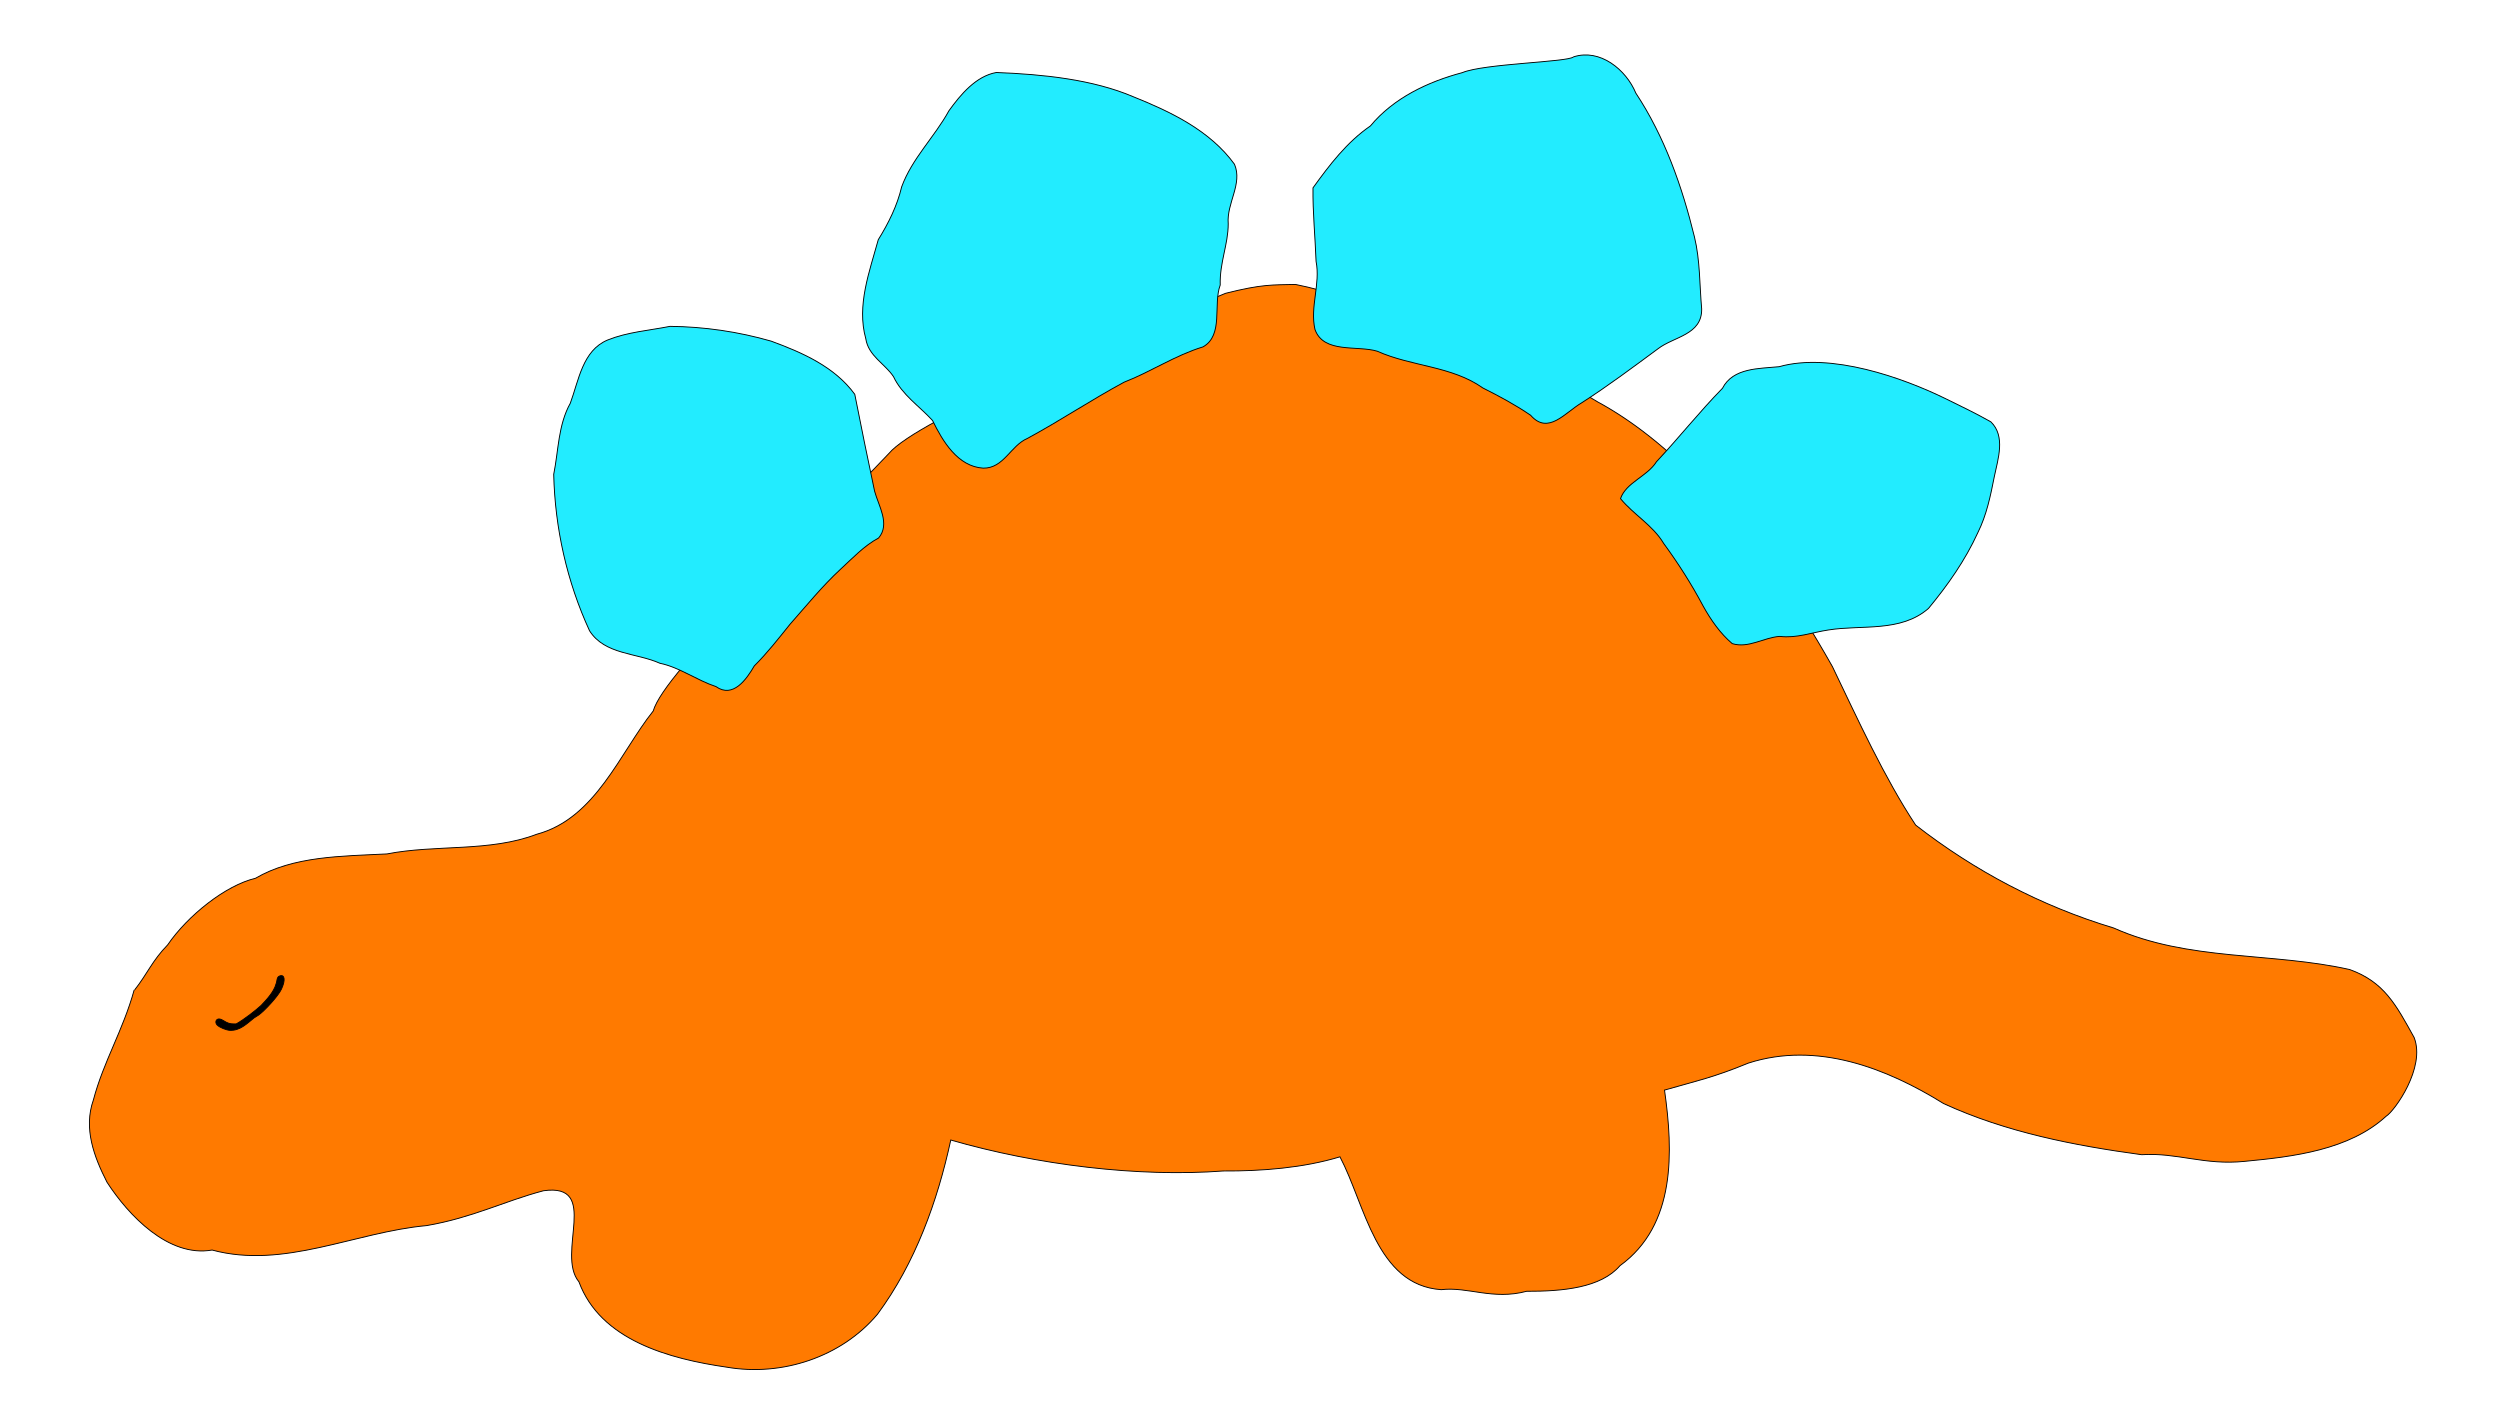
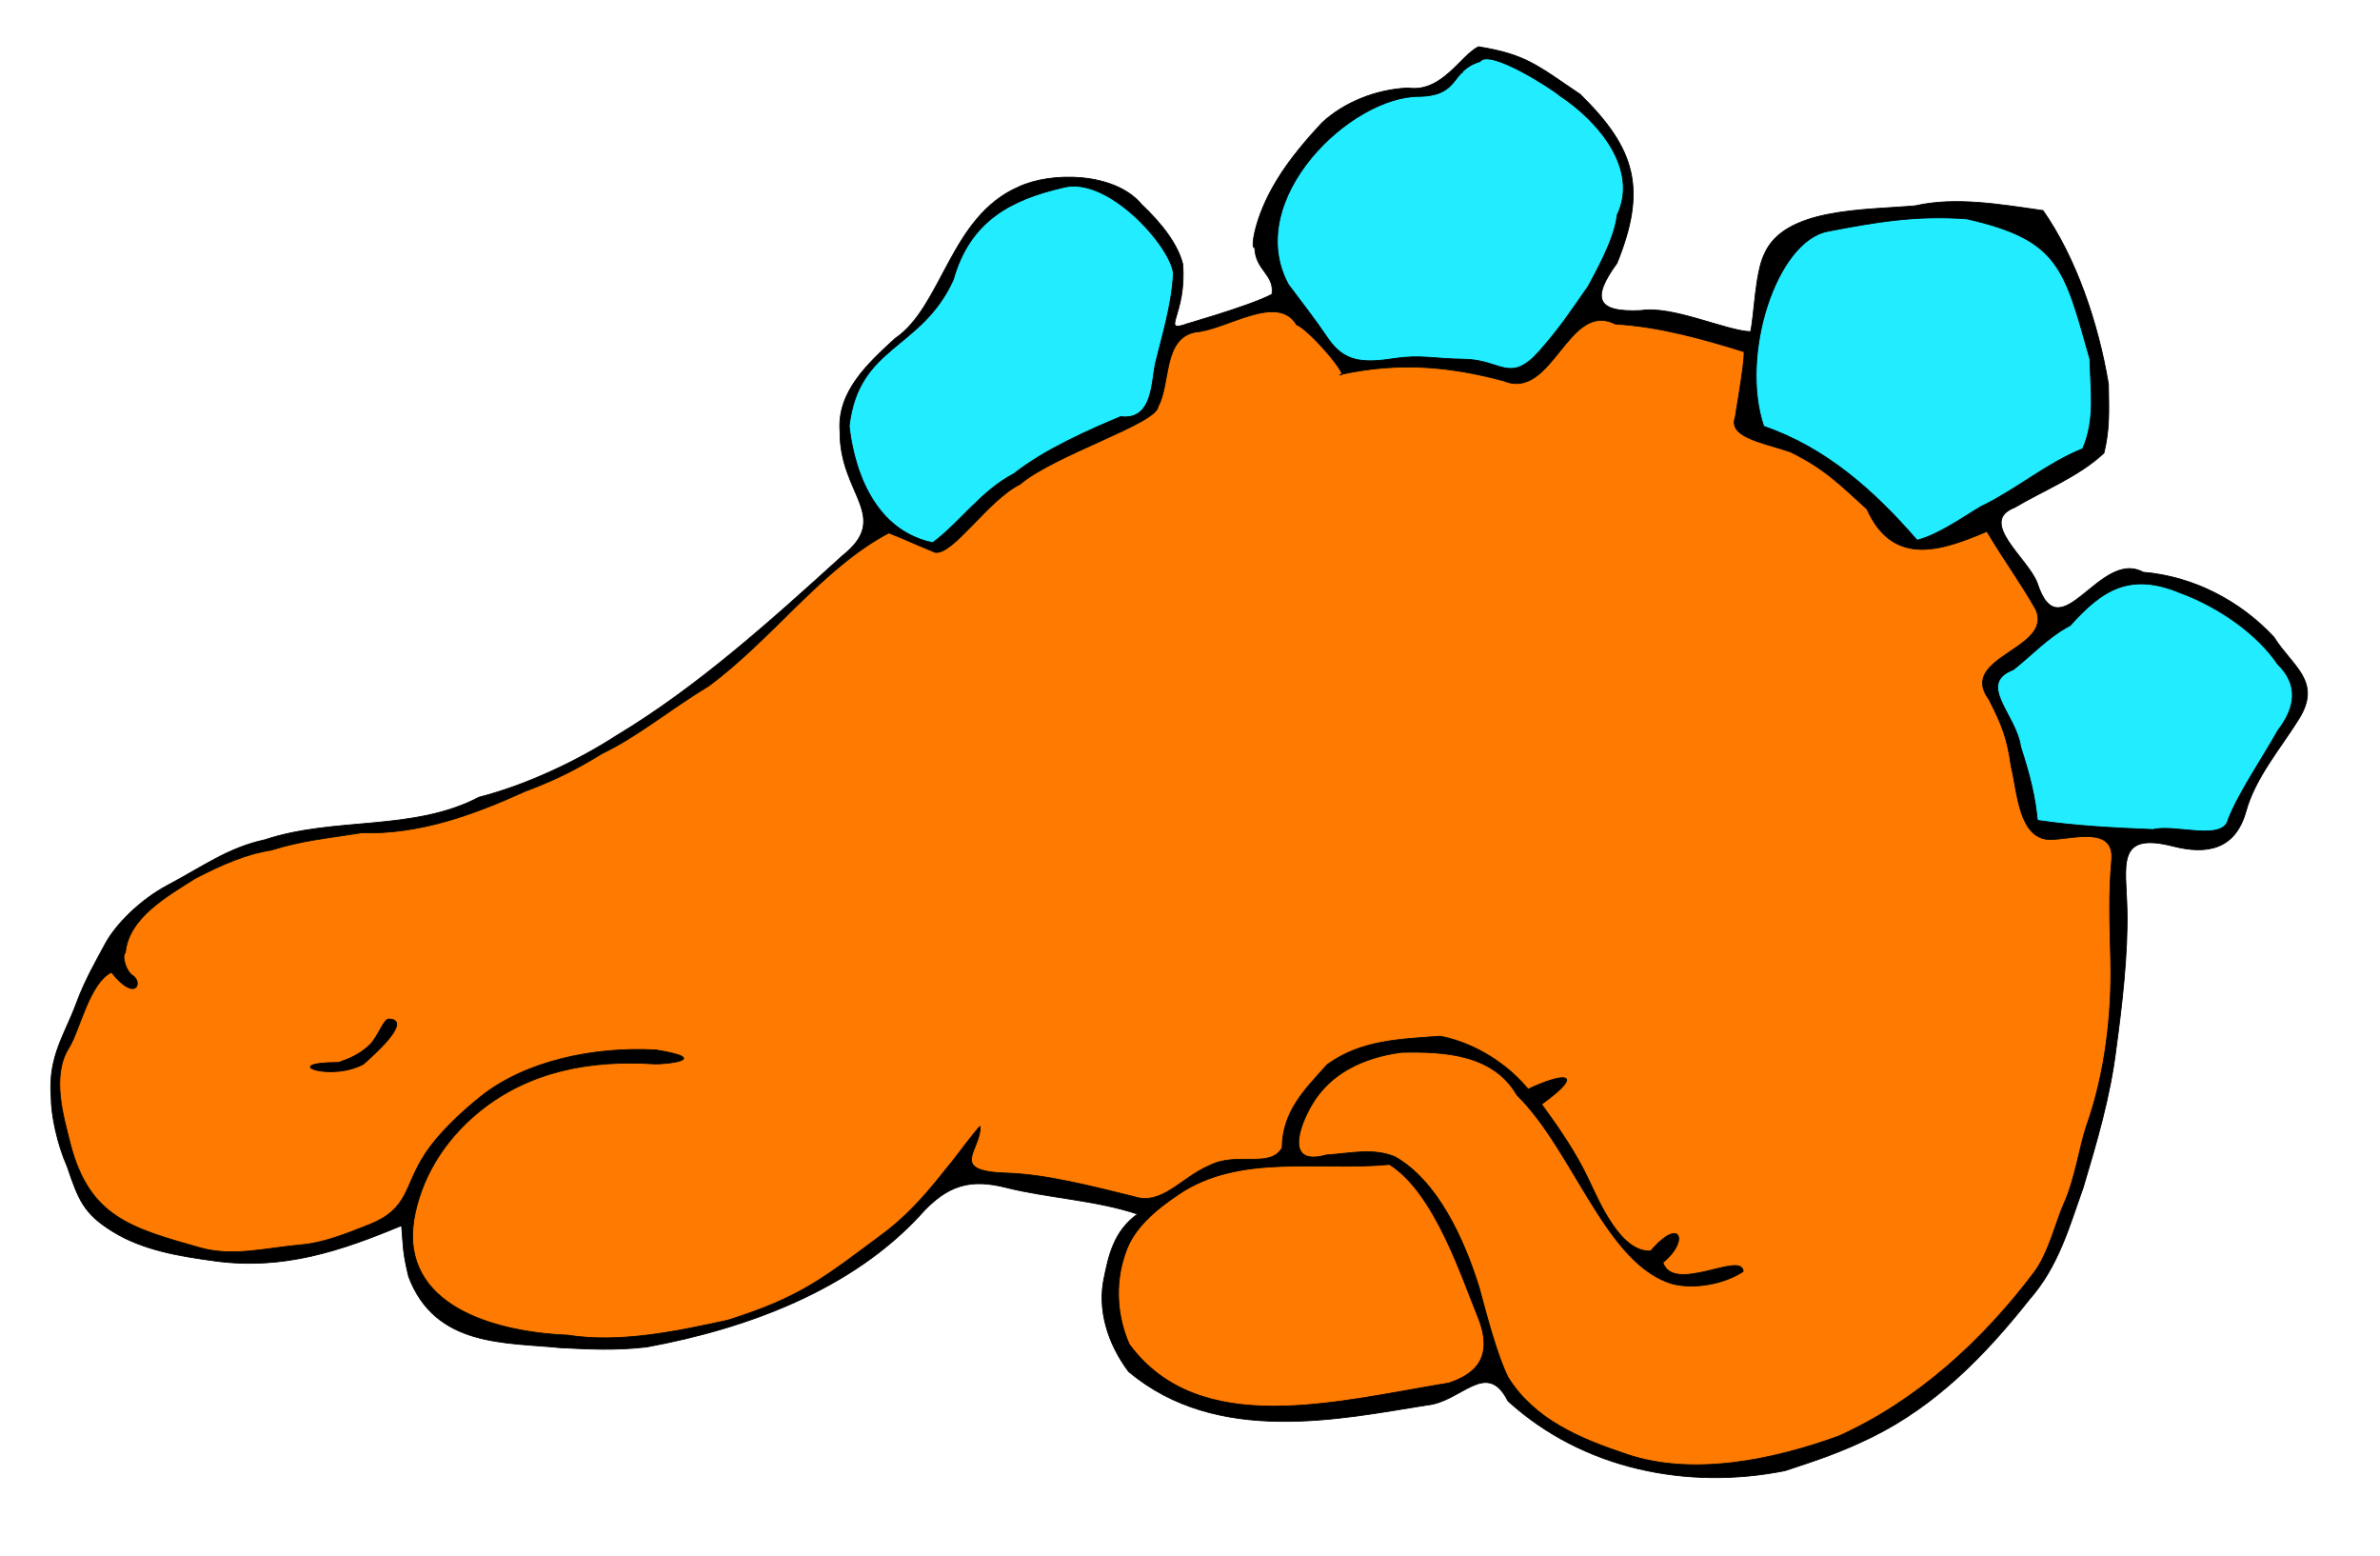
- <svg xmlns="http://www.w3.org/2000/svg" width="9.067in" height="5.147in" viewBox="0 0 2720 1544" version="1.1" id="svg3754">
-   <defs id="defs3758" />
-   <path style="fill:#ff7a00;fill-opacity:1;stroke:#000000;stroke-width:1" d="m 146.002,1077.001 c -12.282,44.283 -33.378,77.865 -44.385,119.703 -10.996,31.067 0.754,62.033 14.85,89.605 23.132,35.678 66.706,82.07 114.332,73.719 77.934,21.14 155.313,-19.466 233.296,-26.585 50.103,-8.6 84.37,-26.578 127.229,-37.929 62.407,-8.763 13.132,68.424 38.557,99.083 23.356,63.546 98.232,83.865 161.122,92.915 59.348,10.234 124.388,-10.759 163.715,-57.672 41.087,-55.565 65.282,-122.863 79.724,-189.526 93.353,27.051 203.805,40.68 296.557,33.685 41.604,0.258 87.302,-3.306 126.874,-15.387 27.4,51.803 39.318,139.636 110.126,144.531 29.056,-3.477 56.063,11.608 92.999,1.758 38.972,0.107 80.756,-3.59 101.581,-27.899 61.005,-44.189 57.898,-124.388 48.419,-191.003 33.952,-9.811 52.302,-13.326 91.268,-29.381 74.595,-23.96 150.135,5.405 212.381,44.042 67.701,31.141 141.992,45.685 215.534,55.641 38.061,-2.556 68.494,11.76 111.823,7.249 53.182,-5.043 113.838,-12.234 154.169,-49.17 8.93,-5.369 43.194,-52.908 30.422,-85.547 -19.811,-35.834 -32.653,-60.459 -70.112,-73.989 -84.358,-19.036 -175.655,-8.924 -256.707,-45.182 -79.423,-23.963 -151.138,-61.997 -215.517,-111.951 -34.257,-51.957 -62.435,-113.938 -90.582,-172.467 -81.911,-145.442 -169.537,-241.566 -255.9,-288.277 -85.989,-52.823 -265.427,-115.374 -328.404,-127.535 -25.007,0.634 -35.772,-0.463 -75.903,9.643 -119.004,49.073 -334.247,135.888 -366.529,174.467 -87.593,92.427 -243.516,235.838 -256.259,280.031 -36.281,45.476 -62.438,116.846 -126.678,134.051 -51.128,19.556 -109.552,10.992 -162.994,21.429 -49.663,2.505 -101.849,2.318 -143.123,26.516 -32.327,7.616 -73.671,40.541 -95.475,72.434 -16.783,17.154 -22.067,31.448 -35.91,48.999" id="path3883" />
-   <path style="fill:#22ecff;fill-opacity:1;stroke:#000000;stroke-width:1" d="m 1711.999,61.853 c 28.814,-9.325 57.234,13.918 67.799,39.46 31.283,47.337 50.345,101.58 63.748,156.367 6.26,25.72 5.531,52.342 7.874,78.359 0.489,28.432 -30.271,30.046 -47.581,43.45 -27.281,20.108 -54.366,40.443 -82.928,58.731 -18.219,10.665 -36.435,35.377 -55.503,13.655 -16.504,-11.383 -34.329,-20.87 -52.078,-29.795 -33.934,-24.025 -77.777,-23.291 -114.869,-39.978 -21.839,-6.594 -58.329,2.778 -67.781,-23.665 -5.609,-24.612 6.114,-49.364 1.206,-74.132 -0.979,-26.646 -3.672,-53.236 -3.353,-79.923 17.872,-24.895 36.944,-49.835 62.471,-67.381 25.121,-30.329 62.611,-48.098 99.993,-58 23.699,-9.889 115.32,-11.444 121.003,-17.147 z" id="path3877" />
-   <path style="fill:#22ecff;fill-opacity:1;stroke:#000000;stroke-width:1" d="m 1084.002,78.857 c 51.047,1.944 105.205,7.645 149.042,26.381 41,16.465 83.515,36.819 110.098,73.476 9.037,21.423 -8.743,42.174 -6.831,64.839 -0.031,22.484 -9.366,41.82 -8.718,66.551 -7.929,21.35 3.92,54.48 -18.697,67.274 -30.242,9.192 -56.627,27.085 -85.897,38.429 -35.72,19.26 -69.479,41.841 -105.173,61.174 -18.29,7.802 -25.695,32.675 -48.068,32.349 -27.786,-1.713 -44.169,-29.353 -55.122,-51.807 -14.564,-15.866 -33.218,-28.015 -42.488,-47.72 -9.232,-14.027 -27.391,-22.508 -30.203,-41.465 -10.031,-36.006 4.11,-72.984 13.62,-107.58 11.074,-17.867 20.625,-36.965 25.428,-57.467 11.337,-30.976 35.776,-54.252 51.411,-82.761 12.796,-17.847 29.639,-37.803 51.598,-41.673 z" id="path3873" />
-   <path style="fill:#22ecff;stroke:#000000;stroke-width:1;fill-opacity:1" d="m 728.997,355.047 c 37.118,0.368 74.391,5.822 110.014,16.078 33.79,12.386 69.163,27.881 90.987,57.872 6.954,35.168 14.106,70.379 21.566,105.379 4.293,15.97 17.224,35.848 4.345,50.951 -15.801,8.462 -28.092,21.765 -41.359,33.935 -19.953,18.444 -37.038,39.563 -54.987,59.879 -12.504,15.553 -24.822,31.362 -38.899,45.369 -8.333,14.384 -23.136,35.652 -41.673,22.488 -20.968,-6.916 -39.348,-20.864 -61.008,-25.379 -25.419,-11.474 -60.003,-9.192 -76.555,-35.366 -24.532,-53.165 -37.643,-111.653 -38.987,-170.189 5.247,-25.92 4.804,-53.655 18.035,-77.344 9.161,-24.638 13.254,-57.471 40.683,-68.837 21.731,-8.739 45.088,-10.305 67.836,-14.837 z" id="path3865" />
-   <path style="fill:#22ecff;fill-opacity:1;stroke:#000000;stroke-width:1" d="m 2115.959,433.33 c 16.841,8.253 33.909,16.41 50.112,25.631 16.169,15.663 7.738,40.385 3.782,59.407 -4.146,20.906 -8.357,41.932 -17.993,61.18 -13.674,29.95 -32.708,57.133 -53.671,82.399 -30.219,26.353 -72.613,17.573 -109.075,23.47 -17.57,2.665 -34.685,9.197 -52.713,6.962 -17.427,1.167 -34.1,13.314 -51.722,7.868 -13.042,-11.053 -23.275,-25.791 -31.696,-40.944 -12.617,-23.775 -27.052,-46.399 -42.943,-68.118 -11.676,-19.625 -32.696,-31.327 -46.939,-48.675 6.015,-17.63 29.161,-24.136 39.152,-40.186 24.476,-26.143 46.742,-54.288 71.796,-79.9 11.556,-22.518 40.04,-21.28 61.67,-23.479 56.314,-15.96 135.08,12.306 180.239,34.384 z" id="path3861" />
-   <path style="fill:#000000;stroke:#000000;stroke-width:0.32;fill-opacity:1" d="m 97.914,339.668 c -0.186,-0.005 -0.377,0.032 -0.547,0.125 -1.085,0.333 -0.853,1.842 -1.256,2.738 -0.718,2.874 -3.647,5.882 -5.23,7.549 -1.78,1.632 -5.857,4.854 -8.641,6.4 -1.456,-0.003 -2.169,0.073 -3.52,-0.611 -0.784,-0.4 -2.141,-1.52 -3.062,-0.963 -0.726,0.467 -0.595,1.433 0,1.996 0.822,0.835 3.142,1.741 4.342,1.805 3.562,0.186 5.866,-2.272 8.455,-4.316 l 1.65,-1.047 c 2.17,-1.59 6.825,-6.646 7.9,-9.023 0.429,-0.954 1.555,-3.689 0.426,-4.527 -0.15,-0.074 -0.331,-0.12 -0.518,-0.125 z" transform="scale(3.124998)" id="path3835" />
-   <path style="fill:#ff7a00;stroke-width:0.385;stroke:none;stroke-opacity:0;fill-opacity:0" d="m 255.702,476.098 c -0.529,-0.099 -3.547,-0.611 -6.706,-1.138 -17.774,-2.969 -30.468,-8.217 -38.446,-15.894 -3.443,-3.313 -5.383,-6.085 -8.381,-11.976 l -2.448,-4.81 0.016,-5.772 c 0.009,-3.175 0.094,-8.196 0.189,-11.159 0.194,-6.076 -0.116,-7.523 -2.011,-9.376 -1.456,-1.423 -4.252,-2.149 -7.194,-1.867 -2.323,0.223 -8.217,2.027 -20.856,6.384 -10.199,3.516 -16.597,5.132 -25.178,6.361 -6.762,0.969 -12.865,2.244 -27.692,5.788 -13.28,3.174 -18.072,3.846 -27.526,3.857 -6.768,0.008 -8.868,-0.123 -11.544,-0.724 -2.148,-0.482 -4.46,-0.707 -6.734,-0.655 -6.052,0.138 -12.329,-2.162 -18.371,-6.732 -3.368,-2.548 -8.852,-8.178 -11.955,-12.275 -6.044,-7.98 -10.085,-19.754 -9.302,-27.104 0.379,-3.559 2.832,-11.628 5.567,-18.308 6.559,-16.022 8.106,-19.943 8.889,-22.518 0.665,-2.191 1.772,-4.158 5.061,-8.994 2.315,-3.405 5.023,-7.143 6.016,-8.307 0.993,-1.164 2.696,-3.25 3.785,-4.635 2.736,-3.482 9.723,-10.118 13.458,-12.782 3.722,-2.654 9.445,-5.709 12.635,-6.743 1.272,-0.413 3.524,-1.355 5.002,-2.094 8.166,-4.081 17.727,-5.842 36.166,-6.662 2.963,-0.132 7.725,-0.567 10.582,-0.967 2.857,-0.4 9.87,-0.99 15.584,-1.312 18.766,-1.057 22.439,-1.609 32.515,-4.888 7.368,-2.397 11.078,-4.56 16.205,-9.445 4.619,-4.401 7.39,-8.002 14.891,-19.352 3.706,-5.608 7.407,-11.084 8.224,-12.167 0.817,-1.083 1.833,-2.988 2.258,-4.233 3.013,-8.819 9.677,-9.778 22.234,-3.201 2.398,1.256 4.498,2.284 4.665,2.284 0.167,0 2.998,-3.343 6.291,-7.428 6.721,-8.34 14.866,-17.925 19.767,-23.262 1.799,-1.959 4.066,-4.643 5.037,-5.964 2.491,-3.388 5.107,-5.806 12.597,-11.648 7.114,-5.548 10.398,-8.718 11.724,-11.317 1.007,-1.973 0.958,-2.371 -0.924,-7.647 -2.117,-5.935 -2.911,-9.441 -2.911,-12.858 0,-3.42 0.266,-4.139 2.257,-6.102 0.769,-0.759 2.116,-2.174 2.993,-3.146 3.323,-3.682 7.101,-4.414 11.284,-2.185 2.539,1.353 7.118,5.863 10.019,9.867 1.588,2.192 1.894,2.423 3.73,2.813 2.583,0.549 5.531,0.022 8.749,-1.562 2.193,-1.08 4.357,-2.678 14.197,-10.484 4.053,-3.216 7.058,-5.05 9.639,-5.884 1.084,-0.35 3.529,-1.634 5.434,-2.854 5.194,-3.324 10.028,-5.9 22.125,-11.788 l 10.966,-5.337 40.072,-0.101 40.072,-0.101 5.912,2.085 c 3.252,1.147 8.942,3.203 12.646,4.57 3.704,1.366 8.206,2.965 10.005,3.552 2.464,0.804 3.777,1.506 5.325,2.843 13.162,11.374 20.845,11.974 30.944,2.415 l 3.825,-3.62 2.954,0.171 c 4.353,0.252 8.142,2.159 12.002,6.041 4.056,4.079 5.499,7.455 4.606,10.773 -0.594,2.204 -2.658,4.145 -6.367,5.986 -3.227,1.601 -6.033,3.885 -6.949,5.656 -0.301,0.582 -0.548,2.038 -0.548,3.235 0,3.493 1.738,6.423 7.978,13.447 6.732,7.577 14.271,17.797 19.163,25.974 0.823,1.376 1.891,2.815 2.373,3.199 0.482,0.384 1.916,2.861 3.187,5.505 3.749,7.802 5.162,9.381 8.396,9.381 1.027,0 1.974,-0.339 3.001,-1.074 1.199,-0.857 2.382,-1.212 5.879,-1.763 2.408,-0.379 4.616,-0.78 4.906,-0.892 0.446,-0.171 0.528,10.847 0.528,71.219 v 71.421 h -0.99 c -1.746,0 -7.543,1.595 -11.901,3.275 -5.408,2.085 -12.267,4.294 -19.817,6.383 -3.28,0.908 -6.032,1.699 -6.115,1.758 -0.083,0.059 0.173,2.753 0.569,5.986 0.976,7.983 0.995,21.998 0.036,27.234 -1.392,7.601 -3.71,13.596 -7.223,18.677 -1.951,2.822 -7.388,8.324 -11.294,11.427 -5.125,4.073 -11.564,5.841 -23.495,6.453 -3.809,0.195 -7.859,0.535 -8.999,0.754 -3.219,0.62 -9.356,0.473 -15.254,-0.364 -2.957,-0.42 -7.194,-0.769 -9.416,-0.775 -8.295,-0.024 -13.982,-2.594 -19.295,-8.718 -3.986,-4.595 -6.733,-9.885 -12.257,-23.605 -3.305,-8.21 -5.47,-13.209 -5.966,-13.775 -0.055,-0.063 -1.809,0.325 -3.898,0.863 -9.716,2.502 -18.348,3.46 -36.89,4.093 -15.077,0.515 -28.994,0.298 -39.057,-0.611 -17.016,-1.536 -35.257,-4.741 -50.714,-8.911 -2.813,-0.759 -5.193,-1.303 -5.287,-1.208 -0.095,0.095 -1.027,3.536 -2.073,7.647 -4.752,18.688 -11.482,34.697 -19.966,47.494 -8.241,12.432 -18.64,19.609 -33.551,23.156 -3.403,0.81 -5.193,0.982 -11.352,1.092 -4.021,0.072 -7.744,0.05 -8.273,-0.049 z M 83.22,358.376 c 4.014,-1.677 12.979,-9.915 14.825,-13.623 1.059,-2.125 1.381,-4.769 0.637,-5.229 -0.842,-0.521 -2.272,0.203 -2.508,1.27 -0.547,2.472 -1.044,3.5 -2.856,5.911 -1.938,2.579 -5.309,5.547 -9.306,8.196 -2.443,1.618 -3.447,1.631 -6.175,0.076 -1.123,-0.64 -1.582,-0.725 -2.116,-0.392 -1.588,0.992 -0.913,2.511 1.627,3.667 1.895,0.862 3.998,0.906 5.872,0.123 z" id="path4725" transform="scale(3.124998)" />
-   <path style="fill:#ff7a00;fill-opacity:0;stroke:none;stroke-width:0.385;stroke-opacity:0" d="m 255.702,476.098 c -0.529,-0.099 -3.547,-0.611 -6.706,-1.138 -17.774,-2.969 -30.468,-8.217 -38.446,-15.894 -3.443,-3.313 -5.383,-6.085 -8.381,-11.976 l -2.448,-4.81 0.016,-5.772 c 0.009,-3.175 0.094,-8.196 0.189,-11.159 0.194,-6.076 -0.116,-7.523 -2.011,-9.376 -1.456,-1.423 -4.252,-2.149 -7.194,-1.867 -2.323,0.223 -8.217,2.027 -20.856,6.384 -10.199,3.516 -16.597,5.132 -25.178,6.361 -6.762,0.969 -12.865,2.244 -27.692,5.788 -13.28,3.174 -18.072,3.846 -27.526,3.857 -6.768,0.008 -8.868,-0.123 -11.544,-0.724 -2.148,-0.482 -4.46,-0.707 -6.734,-0.655 -6.052,0.138 -12.329,-2.162 -18.371,-6.732 -3.368,-2.548 -8.852,-8.178 -11.955,-12.275 -6.044,-7.98 -10.085,-19.754 -9.302,-27.104 0.379,-3.559 2.832,-11.628 5.567,-18.308 6.559,-16.022 8.106,-19.943 8.889,-22.518 0.665,-2.191 1.772,-4.158 5.061,-8.994 2.315,-3.405 5.023,-7.143 6.016,-8.307 0.993,-1.164 2.696,-3.25 3.785,-4.635 2.736,-3.482 9.723,-10.118 13.458,-12.782 3.722,-2.654 9.445,-5.709 12.635,-6.743 1.272,-0.413 3.524,-1.355 5.002,-2.094 8.166,-4.081 17.727,-5.842 36.166,-6.662 2.963,-0.132 7.725,-0.567 10.582,-0.967 2.857,-0.4 9.87,-0.99 15.584,-1.312 18.766,-1.057 22.439,-1.609 32.515,-4.888 7.368,-2.397 11.078,-4.56 16.205,-9.445 4.619,-4.401 7.39,-8.002 14.891,-19.352 3.706,-5.608 7.407,-11.084 8.224,-12.167 0.817,-1.083 1.833,-2.988 2.258,-4.233 3.013,-8.819 9.677,-9.778 22.234,-3.201 2.398,1.256 4.498,2.284 4.665,2.284 0.167,0 2.998,-3.343 6.291,-7.428 6.721,-8.34 14.866,-17.925 19.767,-23.262 1.799,-1.959 4.066,-4.643 5.037,-5.964 2.491,-3.388 5.107,-5.806 12.597,-11.648 7.114,-5.548 10.398,-8.718 11.724,-11.317 1.007,-1.973 0.958,-2.371 -0.924,-7.647 -2.117,-5.935 -2.911,-9.441 -2.911,-12.858 0,-3.42 0.266,-4.139 2.257,-6.102 0.769,-0.759 2.116,-2.174 2.993,-3.146 3.323,-3.682 7.101,-4.414 11.284,-2.185 2.539,1.353 7.118,5.863 10.019,9.867 1.588,2.192 1.894,2.423 3.73,2.813 2.583,0.549 5.531,0.022 8.749,-1.562 2.193,-1.08 4.357,-2.678 14.197,-10.484 4.053,-3.216 7.058,-5.05 9.639,-5.884 1.084,-0.35 3.529,-1.634 5.434,-2.854 5.194,-3.324 10.028,-5.9 22.125,-11.788 l 10.966,-5.337 40.072,-0.101 40.072,-0.101 5.912,2.085 c 3.252,1.147 8.942,3.203 12.646,4.57 3.704,1.366 8.206,2.965 10.005,3.552 2.464,0.804 3.777,1.506 5.325,2.843 13.162,11.374 20.845,11.974 30.944,2.415 l 3.825,-3.62 2.954,0.171 c 4.353,0.252 8.142,2.159 12.002,6.041 4.056,4.079 5.499,7.455 4.606,10.773 -0.594,2.204 -2.658,4.145 -6.367,5.986 -3.227,1.601 -6.033,3.885 -6.949,5.656 -0.301,0.582 -0.548,2.038 -0.548,3.235 0,3.493 1.738,6.423 7.978,13.447 6.732,7.577 14.271,17.797 19.163,25.974 0.823,1.376 1.891,2.815 2.373,3.199 0.482,0.384 1.916,2.861 3.187,5.505 3.749,7.802 5.162,9.381 8.396,9.381 1.027,0 1.974,-0.339 3.001,-1.074 1.199,-0.857 2.382,-1.212 5.879,-1.763 2.408,-0.379 4.616,-0.78 4.906,-0.892 0.446,-0.171 0.528,10.847 0.528,71.219 v 71.421 h -0.99 c -1.746,0 -7.543,1.595 -11.901,3.275 -5.408,2.085 -12.267,4.294 -19.817,6.383 -3.28,0.908 -6.032,1.699 -6.115,1.758 -0.083,0.059 0.173,2.753 0.569,5.986 0.976,7.983 0.995,21.998 0.036,27.234 -1.392,7.601 -3.71,13.596 -7.223,18.677 -1.951,2.822 -7.388,8.324 -11.294,11.427 -5.125,4.073 -11.564,5.841 -23.495,6.453 -3.809,0.195 -7.859,0.535 -8.999,0.754 -3.219,0.62 -9.356,0.473 -15.254,-0.364 -2.957,-0.42 -7.194,-0.769 -9.416,-0.775 -8.295,-0.024 -13.982,-2.594 -19.295,-8.718 -3.986,-4.595 -6.733,-9.885 -12.257,-23.605 -3.305,-8.21 -5.47,-13.209 -5.966,-13.775 -0.055,-0.063 -1.809,0.325 -3.898,0.863 -9.716,2.502 -18.348,3.46 -36.89,4.093 -15.077,0.515 -28.994,0.298 -39.057,-0.611 -17.016,-1.536 -35.257,-4.741 -50.714,-8.911 -2.813,-0.759 -5.193,-1.303 -5.287,-1.208 -0.095,0.095 -1.027,3.536 -2.073,7.647 -4.752,18.688 -11.482,34.697 -19.966,47.494 -8.241,12.432 -18.64,19.609 -33.551,23.156 -3.403,0.81 -5.193,0.982 -11.352,1.092 -4.021,0.072 -7.744,0.05 -8.273,-0.049 z M 83.22,358.376 c 4.014,-1.677 12.979,-9.915 14.825,-13.623 1.059,-2.125 1.381,-4.769 0.637,-5.229 -0.842,-0.521 -2.272,0.203 -2.508,1.27 -0.547,2.472 -1.044,3.5 -2.856,5.911 -1.938,2.579 -5.309,5.547 -9.306,8.196 -2.443,1.618 -3.447,1.631 -6.175,0.076 -1.123,-0.64 -1.582,-0.725 -2.116,-0.392 -1.588,0.992 -0.913,2.511 1.627,3.667 1.895,0.862 3.998,0.906 5.872,0.123 z" id="path4735" transform="scale(3.124998)" />
-   <path style="fill:#ff7a00;fill-opacity:0;stroke:none;stroke-width:0.385;stroke-opacity:0" d="m 255.702,476.098 c -0.529,-0.099 -3.547,-0.611 -6.706,-1.138 -17.774,-2.969 -30.468,-8.217 -38.446,-15.894 -3.443,-3.313 -5.383,-6.085 -8.381,-11.976 l -2.448,-4.81 0.016,-5.772 c 0.009,-3.175 0.094,-8.196 0.189,-11.159 0.194,-6.076 -0.116,-7.523 -2.011,-9.376 -1.456,-1.423 -4.252,-2.149 -7.194,-1.867 -2.323,0.223 -8.217,2.027 -20.856,6.384 -10.199,3.516 -16.597,5.132 -25.178,6.361 -6.762,0.969 -12.865,2.244 -27.692,5.788 -13.28,3.174 -18.072,3.846 -27.526,3.857 -6.768,0.008 -8.868,-0.123 -11.544,-0.724 -2.148,-0.482 -4.46,-0.707 -6.734,-0.655 -6.052,0.138 -12.329,-2.162 -18.371,-6.732 -3.368,-2.548 -8.852,-8.178 -11.955,-12.275 -6.044,-7.98 -10.085,-19.754 -9.302,-27.104 0.379,-3.559 2.832,-11.628 5.567,-18.308 6.559,-16.022 8.106,-19.943 8.889,-22.518 0.665,-2.191 1.772,-4.158 5.061,-8.994 2.315,-3.405 5.023,-7.143 6.016,-8.307 0.993,-1.164 2.696,-3.25 3.785,-4.635 2.736,-3.482 9.723,-10.118 13.458,-12.782 3.722,-2.654 9.445,-5.709 12.635,-6.743 1.272,-0.413 3.524,-1.355 5.002,-2.094 8.166,-4.081 17.727,-5.842 36.166,-6.662 2.963,-0.132 7.725,-0.567 10.582,-0.967 2.857,-0.4 9.87,-0.99 15.584,-1.312 18.766,-1.057 22.439,-1.609 32.515,-4.888 7.368,-2.397 11.078,-4.56 16.205,-9.445 4.619,-4.401 7.39,-8.002 14.891,-19.352 3.706,-5.608 7.407,-11.084 8.224,-12.167 0.817,-1.083 1.833,-2.988 2.258,-4.233 3.013,-8.819 9.677,-9.778 22.234,-3.201 2.398,1.256 4.498,2.284 4.665,2.284 0.167,0 2.998,-3.343 6.291,-7.428 6.721,-8.34 14.866,-17.925 19.767,-23.262 1.799,-1.959 4.066,-4.643 5.037,-5.964 2.491,-3.388 5.107,-5.806 12.597,-11.648 7.114,-5.548 10.398,-8.718 11.724,-11.317 1.007,-1.973 0.958,-2.371 -0.924,-7.647 -2.117,-5.935 -2.911,-9.441 -2.911,-12.858 0,-3.42 0.266,-4.139 2.257,-6.102 0.769,-0.759 2.116,-2.174 2.993,-3.146 3.323,-3.682 7.101,-4.414 11.284,-2.185 2.539,1.353 7.118,5.863 10.019,9.867 1.588,2.192 1.894,2.423 3.73,2.813 2.583,0.549 5.531,0.022 8.749,-1.562 2.193,-1.08 4.357,-2.678 14.197,-10.484 4.053,-3.216 7.058,-5.05 9.639,-5.884 1.084,-0.35 3.529,-1.634 5.434,-2.854 5.194,-3.324 10.028,-5.9 22.125,-11.788 l 10.966,-5.337 40.072,-0.101 40.072,-0.101 5.912,2.085 c 3.252,1.147 8.942,3.203 12.646,4.57 3.704,1.366 8.206,2.965 10.005,3.552 2.464,0.804 3.777,1.506 5.325,2.843 13.162,11.374 20.845,11.974 30.944,2.415 l 3.825,-3.62 2.954,0.171 c 4.353,0.252 8.142,2.159 12.002,6.041 4.056,4.079 5.499,7.455 4.606,10.773 -0.594,2.204 -2.658,4.145 -6.367,5.986 -3.227,1.601 -6.033,3.885 -6.949,5.656 -0.301,0.582 -0.548,2.038 -0.548,3.235 0,3.493 1.738,6.423 7.978,13.447 6.732,7.577 14.271,17.797 19.163,25.974 0.823,1.376 1.891,2.815 2.373,3.199 0.482,0.384 1.916,2.861 3.187,5.505 3.749,7.802 5.162,9.381 8.396,9.381 1.027,0 1.974,-0.339 3.001,-1.074 1.199,-0.857 2.382,-1.212 5.879,-1.763 2.408,-0.379 4.616,-0.78 4.906,-0.892 0.446,-0.171 0.528,10.847 0.528,71.219 v 71.421 h -0.99 c -1.746,0 -7.543,1.595 -11.901,3.275 -5.408,2.085 -12.267,4.294 -19.817,6.383 -3.28,0.908 -6.032,1.699 -6.115,1.758 -0.083,0.059 0.173,2.753 0.569,5.986 0.976,7.983 0.995,21.998 0.036,27.234 -1.392,7.601 -3.71,13.596 -7.223,18.677 -1.951,2.822 -7.388,8.324 -11.294,11.427 -5.125,4.073 -11.564,5.841 -23.495,6.453 -3.809,0.195 -7.859,0.535 -8.999,0.754 -3.219,0.62 -9.356,0.473 -15.254,-0.364 -2.957,-0.42 -7.194,-0.769 -9.416,-0.775 -8.295,-0.024 -13.982,-2.594 -19.295,-8.718 -3.986,-4.595 -6.733,-9.885 -12.257,-23.605 -3.305,-8.21 -5.47,-13.209 -5.966,-13.775 -0.055,-0.063 -1.809,0.325 -3.898,0.863 -9.716,2.502 -18.348,3.46 -36.89,4.093 -15.077,0.515 -28.994,0.298 -39.057,-0.611 -17.016,-1.536 -35.257,-4.741 -50.714,-8.911 -2.813,-0.759 -5.193,-1.303 -5.287,-1.208 -0.095,0.095 -1.027,3.536 -2.073,7.647 -4.752,18.688 -11.482,34.697 -19.966,47.494 -8.241,12.432 -18.64,19.609 -33.551,23.156 -3.403,0.81 -5.193,0.982 -11.352,1.092 -4.021,0.072 -7.744,0.05 -8.273,-0.049 z M 83.22,358.376 c 4.014,-1.677 12.979,-9.915 14.825,-13.623 1.059,-2.125 1.381,-4.769 0.637,-5.229 -0.842,-0.521 -2.272,0.203 -2.508,1.27 -0.547,2.472 -1.044,3.5 -2.856,5.911 -1.938,2.579 -5.309,5.547 -9.306,8.196 -2.443,1.618 -3.447,1.631 -6.175,0.076 -1.123,-0.64 -1.582,-0.725 -2.116,-0.392 -1.588,0.992 -0.913,2.511 1.627,3.667 1.895,0.862 3.998,0.906 5.872,0.123 z" id="path4737" transform="scale(3.124998)" />
+ <svg xmlns="http://www.w3.org/2000/svg" width="40.333in" height="26.361in" viewBox="0 0 2904 1898" version="1.1" id="svg81">
+   <defs id="defs85" />
+   <path style="fill:#000000;stroke:#000000;stroke-width:1;fill-opacity:1" d="m 1804,57 c -21.719,10.603 -44.666,56.435 -85.969,50.303 -38.469,1.675 -77.963,17.179 -105.249,42.741 -17.084,18.316 -39.923,44.571 -55.435,70.739 -27.842,45.591 -31.597,85.732 -26.363,80.795 0.608,28.602 24.584,32.809 21.015,57.422 -30.13,15.767 -117.233,39.446 -105.93,36.88 -29.286,9.139 1.988,-12.527 -2.93,-73.84 -6.16,-24.177 -25.457,-49.301 -50.322,-72.784 C 1359.834,209.763 1282.243,209.373 1242.83,228.02 1159.172,264.35 1149.779,374.218 1092,413 c -32.695,30.043 -70.942,64.892 -67.069,113.208 -0.815,77.094 63.422,103.784 2.859,151.792 -88.083,80.017 -177.804,160.678 -275.95,219.54 -50.182,32.456 -112.905,61.032 -167.36,74.91 -80.295,42.139 -175.866,23.55 -261.52,51.98 -44.21,9.428 -75.917,32.873 -118.17,55.24 -33.437,17.7 -63.809,47.883 -76.79,72.33 -10.082,18.988 -24.265,42.971 -34.91,71.99 -13.803,37.628 -34.576,64.599 -30.703,114.01 -0.022,22.293 7.56,57.955 19.613,85 13.743,40.553 20.173,57.426 55.42,79.19 36.766,22.702 80.413,30.008 125.553,36.08 C 346.064,1549.448 416.29,1525.661 490,1495 c 2.258,26.223 1.162,31.674 8.596,62.255 32.497,85.926 117.528,79.879 185.404,86.745 32.461,1.511 65.172,3.738 105.045,-0.909 C 915.916,1619.839 1040.053,1571.374 1122,1483 c 34.477,-39.205 63.344,-45.091 105.974,-34.346 50.407,12.705 108.493,15.087 160.026,32.346 -29.26,20.829 -35.359,51.455 -40.734,77.455 -8.596,39.2 4.468,80.85 29.734,114.545 107.976,91.037 259.553,57.599 364,41 42.108,-3.836 72.763,-56.743 99,-5 92.023,83.785 219.779,108.606 338,85 40.698,-13.287 69.919,-23.265 106,-41 77.697,-38.19 137.845,-99.232 192.17,-167.91 35.87,-40.748 48.713,-89.214 65.499,-135.903 16.393,-54.833 33.275,-111.418 40.361,-170.358 7.059,-51.665 14.533,-115.561 13.32,-168.829 -1.247,-54.731 -14.036,-95.751 56.179,-77.781 41.242,10.556 76.139,4.113 89.066,-42.926 C 2751.774,948.616 2783.76,911.252 2805,877 c 28.629,-46.167 -7.867,-63.779 -30.45,-99.82 -41.289,-44.366 -98.326,-74.102 -159.55,-79.2 -53.345,-29.141 -101.602,99.123 -129.29,13.02 -11.484,-30.106 -72.57,-74.375 -27.71,-91.88 36.002,-21.314 78.375,-37.671 109.194,-66.554 6.902,-29.178 6.043,-48.351 5.465,-83.997 -12.464,-74.989 -39.747,-154.441 -79.838,-211.765 C 2439.941,249.225 2386.059,239.86 2337,251 c -62.672,5.615 -160.386,2.327 -184.468,59.549 -11.079,23.18 -12.158,75.815 -16.532,93.995 -29.6,-0.865 -95.6,-32.073 -133.69,-25.777 C 1947.323,381.413 1941.805,363.751 1973,321 c 36.394,-89.941 23.303,-139.157 -45,-206 -52.765,-35.635 -66.302,-48.658 -124,-58 z" id="path182" />
+   <path style="fill:#22ecff;stroke:#000000;stroke-width:1;fill-opacity:1" d="m 1903.717,117.042 c 46.885,30.921 96.249,89.603 69.517,145.207 -3.043,29.128 -26.188,69.703 -35.234,86.751 -21.542,30.78 -33.437,49.405 -59.464,79.095 -36.45,40.895 -46.559,10.631 -92.026,10.09 -36.339,-0.433 -53.472,-5.629 -84.217,-0.959 -40.375,6.133 -62.284,4.323 -82.123,-24.585 C 1601.872,385.976 1599.005,383.058 1572,347 c -55.973,-103.171 76.229,-230.662 160.83,-229.45 49.528,-1.512 36.155,-31.596 73.17,-42.55 11.012,-15.911 86.485,32.343 97.717,42.042 z" id="path180" />
+   <path style="fill:none;stroke:#000000;stroke-width:1" d="m 1784,88 c 1.138,2.748 -2.748,-1.138 0,0 z" id="path178" />
+   <path style="fill:#22ecff;stroke:#000000;stroke-width:1;fill-opacity:1" d="m 1431.73,334 c -1.954,38.349 -14.338,77.826 -21.59,108 -5.411,21.725 -2.504,71.139 -42.744,66.246 -37.026,15.484 -91.856,39.287 -130.396,69.654 -40.024,20.841 -66.472,60.284 -99,84.1 -87.53,-18.45 -99.632,-123.446 -101.853,-142.073 11.297,-99.064 87.948,-92.54 127.063,-178.837 20.24,-72.015 70.9,-97.627 132.79,-112.09 55.415,-16.388 133.793,73.242 135.73,105 z" id="path176" />
+   <path style="fill:#22ecff;stroke:#000000;stroke-width:1;fill-opacity:1" d="m 2400,267 c 112.949,25.592 118.633,60.193 150,171 0.832,37.892 6.914,73.532 -8.801,109.384 C 2497.92,564.789 2462.433,595.329 2421,616 c -9.779,3.664 -52.151,35.74 -81.87,42.94 C 2286.497,598.148 2227.748,546.126 2152,520 c -29.256,-86.441 15.079,-225.559 78,-237.82 58.417,-11.277 107.702,-19.835 170,-15.18 z" id="path174" />
+   <path style="fill:#ff7a00;stroke:#000700;stroke-width:1;stroke-opacity:1;fill-opacity:1" d="m 1582,396 c 17.623,7.575 66.673,66.82 53,61 76.557,-16.987 139.308,-8.483 199.855,7.577 59.565,24.784 78.232,-98.563 136.145,-69.277 54.355,3.136 108.015,18.536 157,33.7 1.621,12.395 -14.276,96.565 -10,78 -11.443,25.771 29.731,31.969 66,44 41.668,20.051 61.571,40.484 94,70 32.235,72.43 93.758,49.519 146.333,27.226 21.259,35.563 42.758,65.041 59.786,95.37 21.447,48.617 -95.706,57.41 -57.258,109.635 16.102,31.423 22.206,47.013 27.139,81.769 7.56,29.646 8.889,89.858 48.544,89.04 26.692,-0.55 77.949,-17.097 74.025,25.416 -3.734,40.456 -2.265,76.543 -1.169,120.544 1.692,67.975 -7.002,139.775 -29.4,203 -7.826,22.092 -14.105,65.43 -27.682,95.247 -9.35,20.535 -18.597,60.206 -36.318,83.753 -63.409,84.252 -144.168,157.266 -238.235,199.673 -82.788,30.123 -178.931,48.963 -258.212,22.537 C 1926.599,1754.56 1872.177,1731.357 1840,1680 c -13.306,-27.473 -24.772,-70.819 -35.309,-109.925 C 1785.997,1510.283 1753.733,1440.316 1702,1411 c -27.058,-10.871 -52.43,-4.258 -83.499,-2.146 -50.398,14.133 -34.014,-33.92 -17.501,-61.854 22.091,-37.368 61.996,-57.216 109.403,-63.361 51.548,-1.077 111.554,2.081 140.51,52.166 69.611,68.258 108.779,207.758 190.908,230.595 24.534,5.777 59.689,1.052 85.18,-15.4 -1.186,-25.597 -84.957,27.965 -98,-11 31.75,-25.028 22.709,-57.532 -15,-14 -36.64,1.559 -62.063,-58.629 -76,-88 -15.44,-32.539 -36.864,-63.526 -57,-91 56.128,-40.723 25.827,-38.471 -16.402,-18.424 C 1833.218,1290.578 1789.181,1269.638 1757,1264 c -48.264,3.674 -95.535,4.303 -137.498,34.502 -26.601,29.749 -54.618,56.304 -55.1,101.567 -14.756,25.976 -54.653,4.157 -88.925,21.795 -34.945,14.913 -57.702,49.444 -92.477,37.636 -50.675,-12.593 -107.94,-27.116 -154,-28.5 -73.206,-2.2 -32.016,-27.384 -33,-57 -3.653,1.887 -31.631,39.961 -36,45 -10.81,12.467 -38.55,51.876 -78.494,82.935 -77.96,58.018 -103.399,79.914 -193.506,108.455 -64.031,14.021 -132.125,28.174 -195.523,18.243 C 600.352,1624.776 488.916,1591.194 505,1488 c 8.278,-48.832 35.351,-96.04 80.218,-132.369 61.581,-49.864 137.108,-62.775 212.782,-57.851 11.778,0.766 73.704,-5.36 2.489,-17.044 C 724.759,1276.477 640.819,1294.027 586,1338 c -25.739,20.646 -51.955,46.184 -67,69 -26.514,40.208 -19.424,67.331 -68.582,86.857 -28.917,11.486 -56.128,22.337 -83.248,24.623 -41.348,3.486 -82.525,15.054 -123.17,3.52 C 159.686,1498.074 109.159,1484.332 86,1396 77.609,1362.469 62.3,1312.744 83.978,1278.374 97.306,1257.242 108.881,1199.264 136,1186 c 29.511,37.565 39.386,12.024 25.242,3.465 -6.758,-4.09 -13.293,-22.774 -8.242,-27.465 3.986,-42.739 51.38,-68.9 84.885,-90.349 33.331,-17.329 63.28,-30.108 93.115,-34.651 37.821,-11.847 66.15,-14.086 110.04,-21.14 70.825,2.249 137.321,-22.299 199.348,-50.44 C 676.53,951.639 699.241,940.906 735,919 c 43.332,-20.766 83.01,-54.106 128.91,-81.61 79.287,-58.342 138.891,-144.175 220.616,-187.317 25.107,9.992 22.724,9.696 56.374,23.698 21.88,3.685 64.113,-63.358 103.487,-82.926 C 1286.314,554.991 1411.459,516.571 1413,496 c 15.555,-27.837 5.511,-83.642 46,-91 37.11,-2.708 99.502,-47.861 123,-9 z" id="path172" />
+   <path style="fill:none;stroke:#000000;stroke-width:1" d="m 2050,406 c 1.138,2.748 -2.748,-1.138 0,0 z" id="path170" />
+   <path style="fill:#22ecff;stroke:#000000;stroke-width:1;fill-opacity:1" d="m 2660,723 c 48.334,17.823 94.511,50.775 119,87 25.417,24.875 22.878,51.693 0.34,81.17 -19.716,35.009 -47.586,75.536 -60.34,107.83 -5.958,28.199 -64.481,5.915 -91.918,12.894 -47.964,-1.937 -94.737,-4.354 -141.123,-11.184 -2.842,-28.571 -8.238,-52.133 -20.47,-89.91 -5.541,-39.478 -54.011,-76.666 -8.887,-93.941 C 2477.174,800.97 2498.751,777.144 2526,763 c 38.858,-43.467 72.741,-65.375 134,-40 z" id="path168" />
+   <path style="fill:#000000;stroke:#000000;stroke-width:1" d="m 475,1243 c -7.263,-0.401 -12.608,20.403 -23.862,31.562 -12.675,12.567 -28.582,18.158 -38.068,21.438 -75.262,0.265 -9.185,23.915 30.498,1.93 8.716,-7.778 61.227,-53.285 31.432,-54.93 z" id="path166" />
+   <path style="fill:#ff7a00;stroke:#000000;stroke-width:1;fill-opacity:1" d="m 1802.856,1605.172 c 20.721,50.124 -2.348,70.965 -34.856,81.828 -137.415,22.54 -304.408,68.65 -390,-47 -14.3,-32.085 -18.604,-72.478 -5,-111 9.75,-30.786 37.351,-53.485 64.912,-72.024 74.459,-50.654 172.381,-28.295 257.476,-36.557 55.227,34.471 88.478,138.815 107.468,184.753 z" id="Selection" />
</svg>
